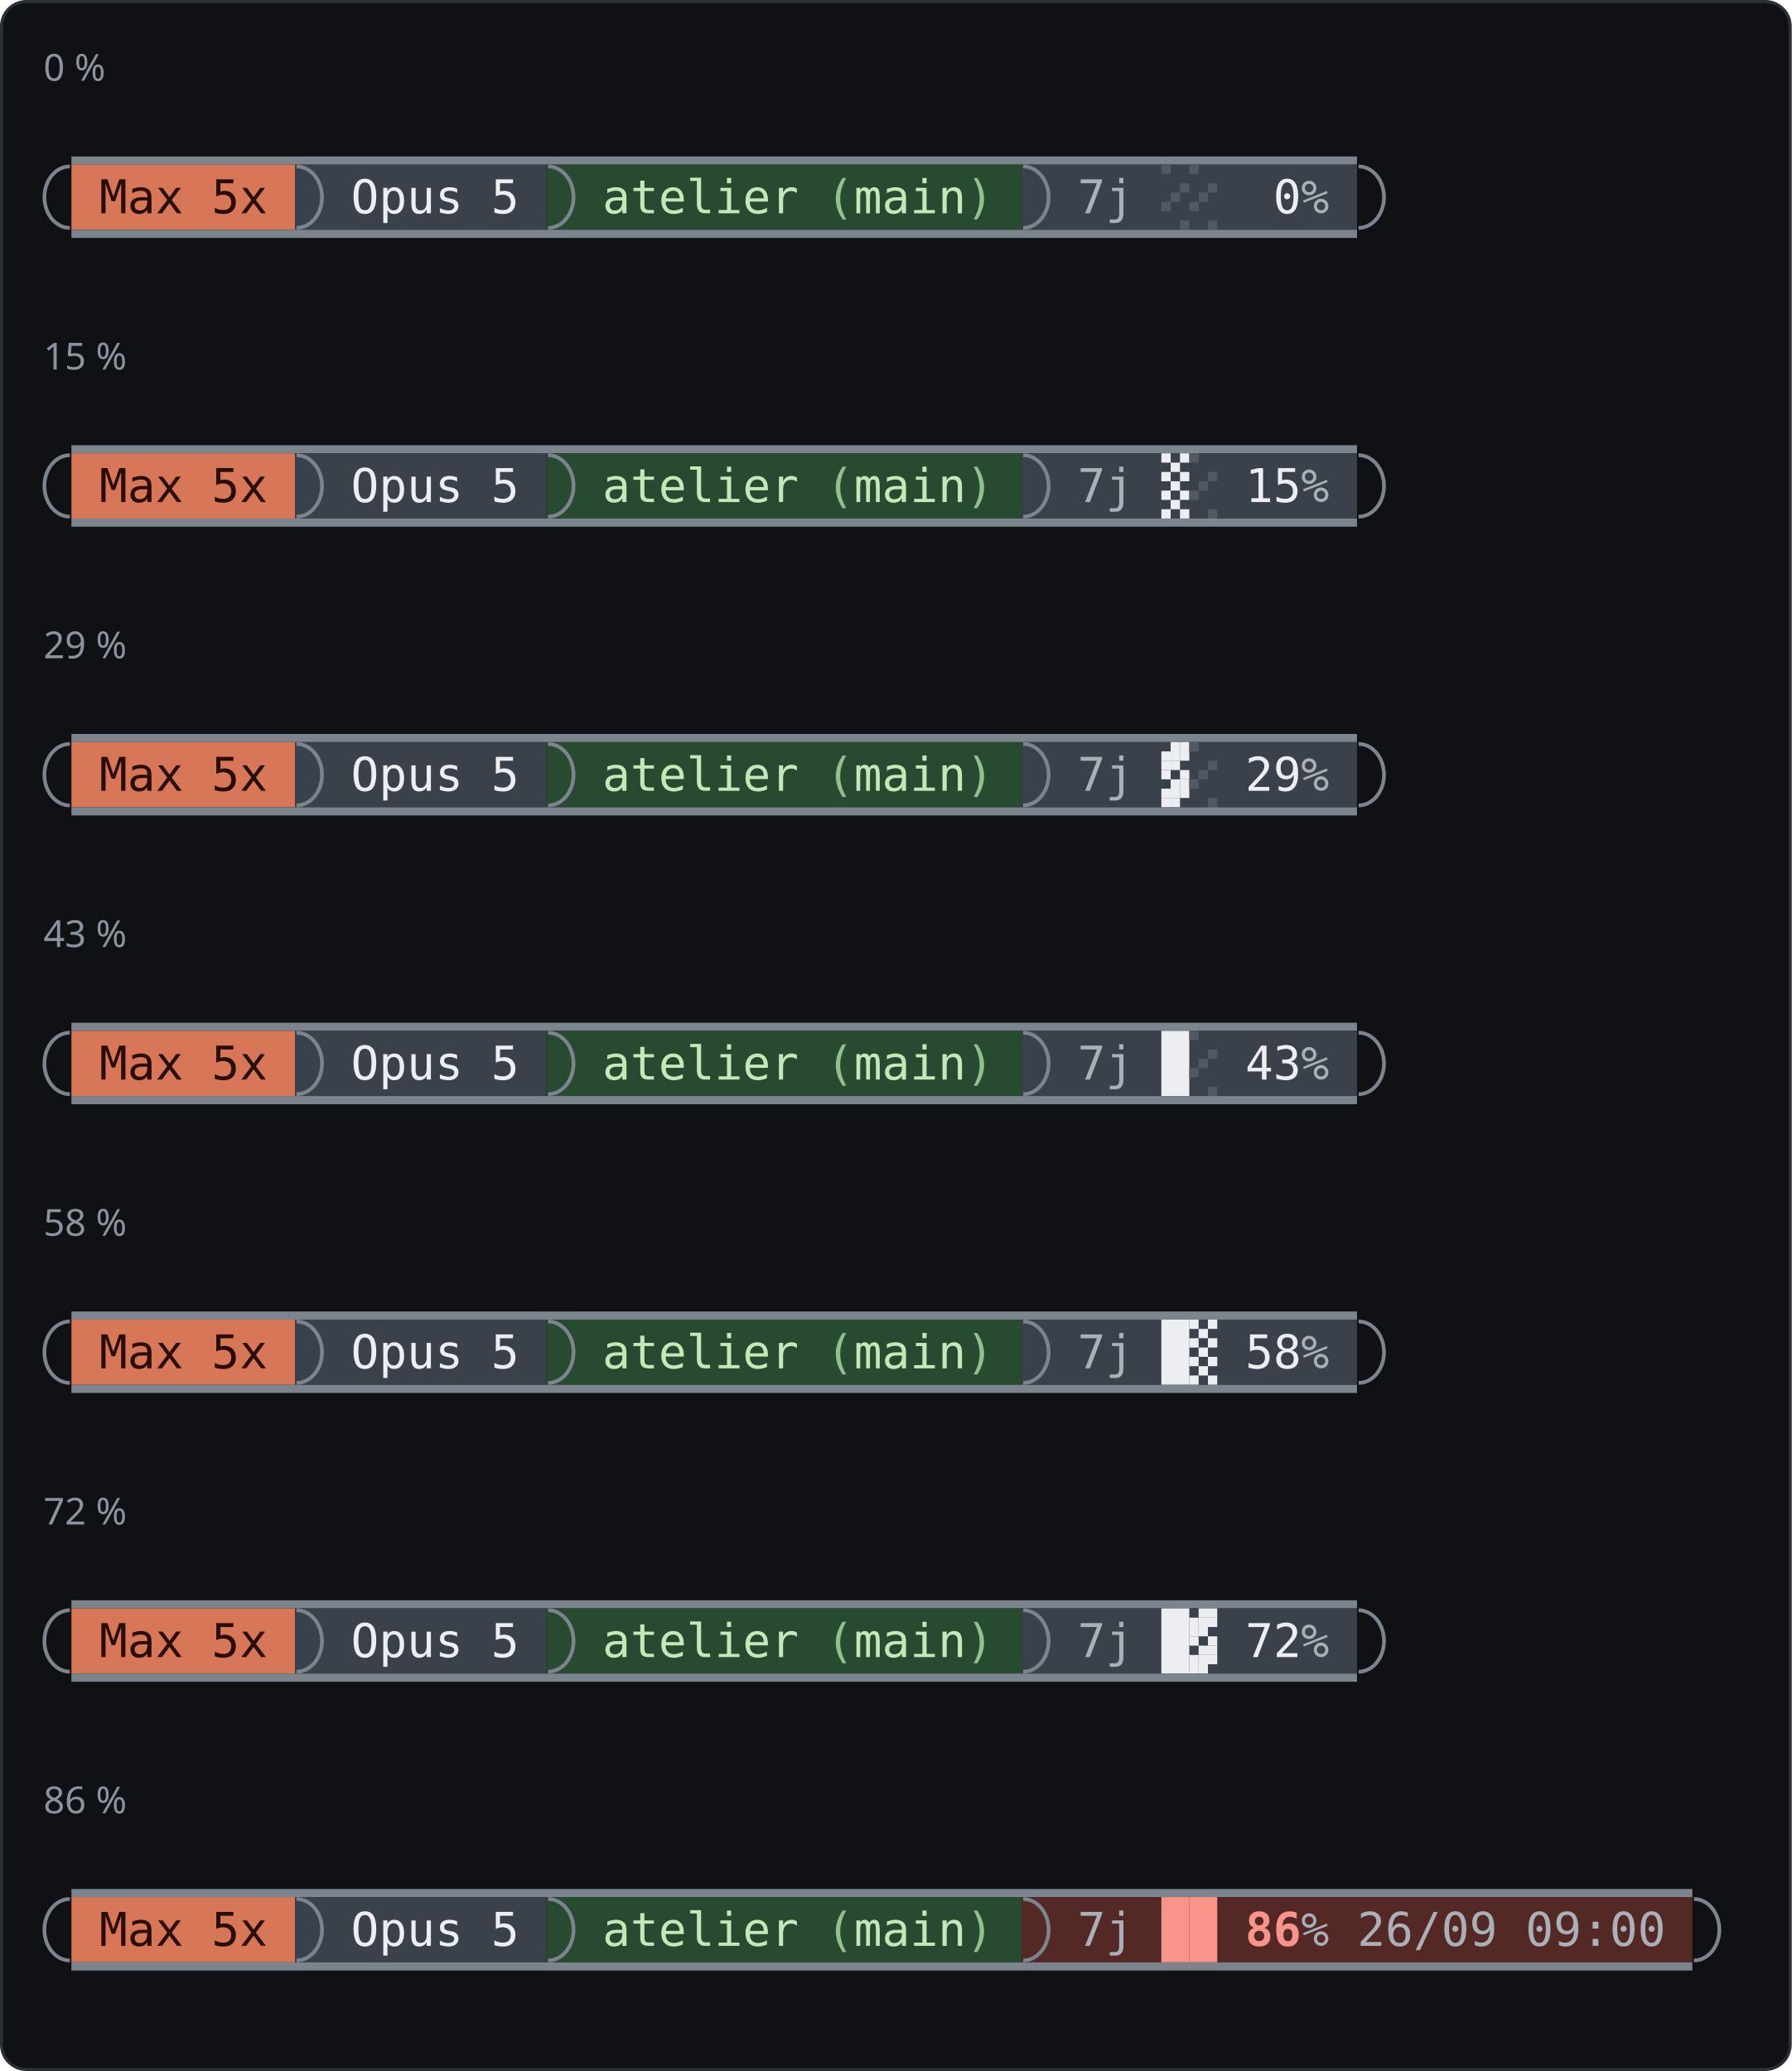
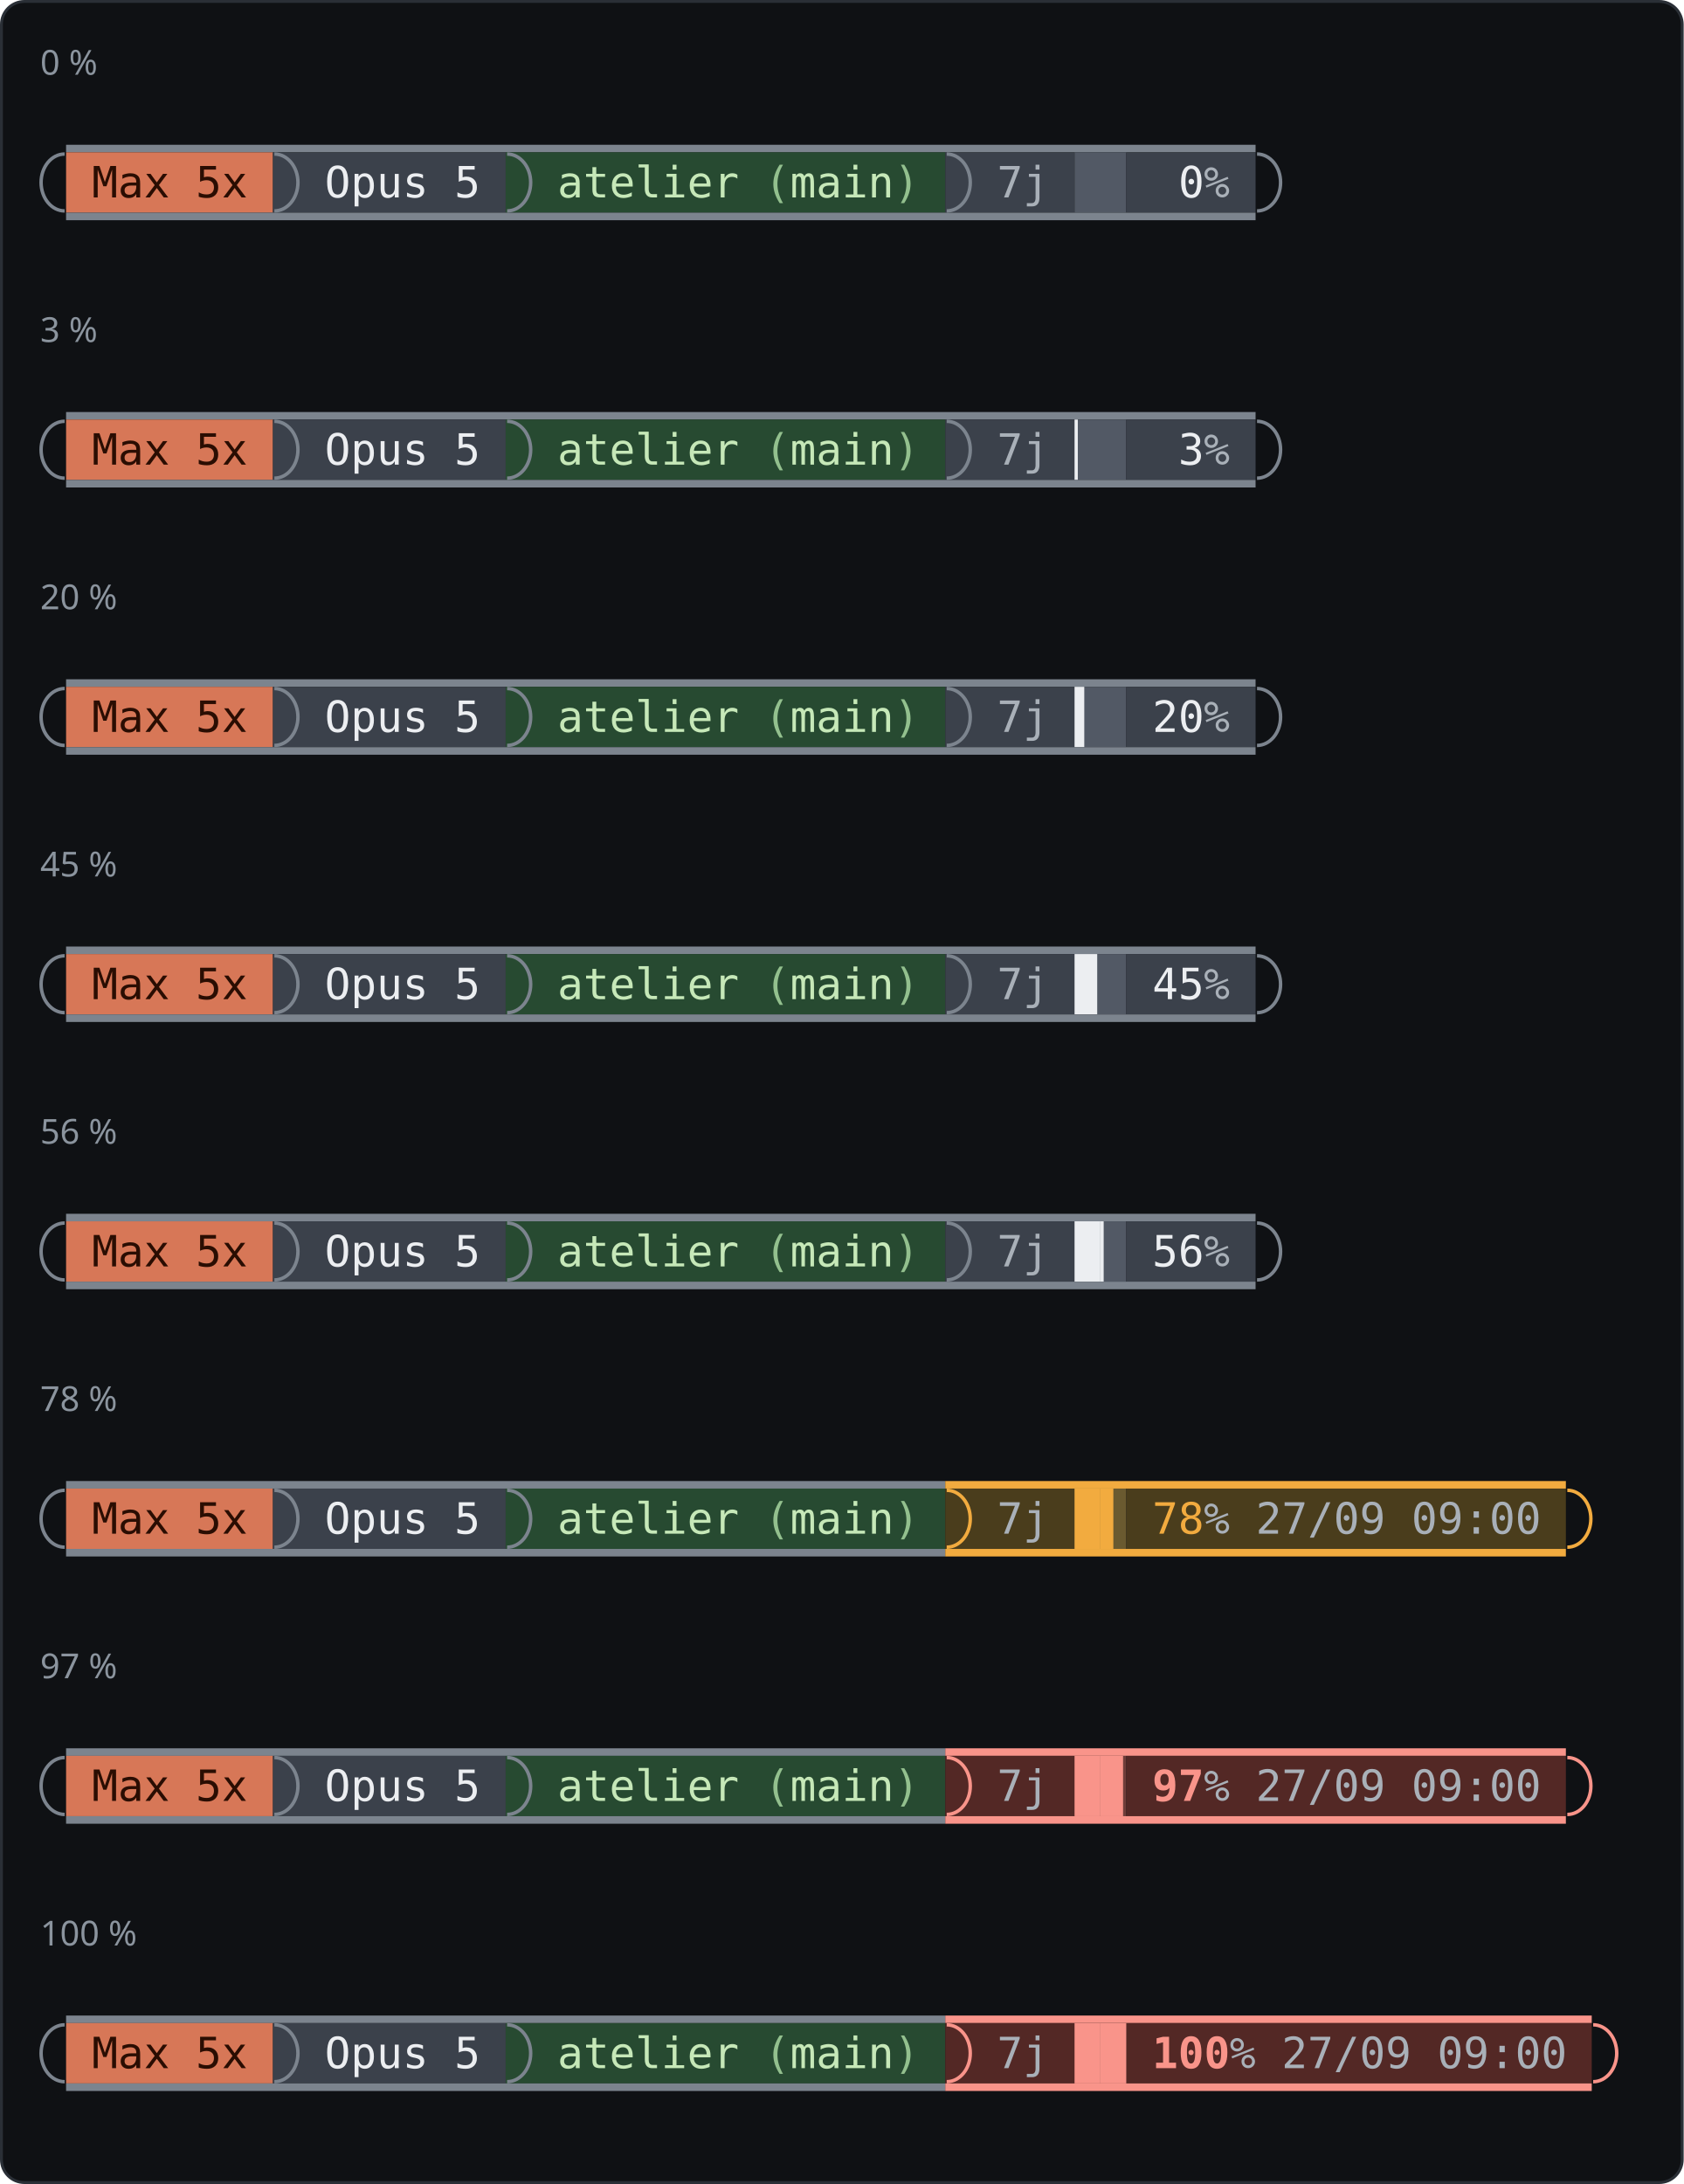
- <svg xmlns="http://www.w3.org/2000/svg" width="577" height="667" viewBox="0 0 577 667" role="img" aria-labelledby="titre">
+ <svg xmlns="http://www.w3.org/2000/svg" width="586" height="760" viewBox="0 0 586 760" role="img" aria-labelledby="titre">
  <style>text{font-family:'Cascadia Mono','Consolas','DejaVu Sans Mono',monospace;font-size:15px;dominant-baseline:central;white-space:pre}.l{font-family:'Segoe UI',system-ui,sans-serif;font-size:12px;fill:#8b949e;dominant-baseline:auto}</style>
-   <rect x="0.5" y="0.5" width="576" height="666" rx="8" fill="#0f1114" stroke="#2a2f36" />
+   <rect x="0.5" y="0.5" width="585" height="759" rx="8" fill="#0f1114" stroke="#2a2f36" />
  <text class="l" x="14" y="26">0 %</text>
  <rect x="23" y="50.38" width="414" height="2.63" fill="rgb(124,132,142)" />
  <rect x="23" y="53" width="72" height="21" fill="rgb(215,119,87)" />
  <rect x="95" y="53" width="81" height="21" fill="rgb(59,65,75)" />
  <rect x="176" y="53" width="153" height="21" fill="rgb(39,74,49)" />
-   <rect x="329" y="53" width="108" height="21" fill="rgb(59,65,75)" />
+   <rect x="329" y="53" width="45" height="21" fill="rgb(59,65,75)" />
+   <rect x="374" y="53" width="18" height="21" fill="rgb(82,89,101)" />
+   <rect x="392" y="53" width="45" height="21" fill="rgb(59,65,75)" />
  <path d="M 22.5,53.6 A 8.2,9.9 0 0 0 22.5,73.4" fill="none" stroke="rgb(124,132,142)" stroke-width="1.2" />
  <path d="M 95.5,53.6 A 8.2,9.9 0 0 1 95.5,73.4" fill="none" stroke="rgb(124,132,142)" stroke-width="1.2" />
  <path d="M 176.5,53.6 A 8.2,9.9 0 0 1 176.5,73.4" fill="none" stroke="rgb(124,132,142)" stroke-width="1.2" />
  <path d="M 329.5,53.6 A 8.2,9.9 0 0 1 329.5,73.4" fill="none" stroke="rgb(124,132,142)" stroke-width="1.2" />
-   <rect x="374" y="53" width="3" height="3" fill="rgb(82,89,101)" />
-   <rect x="380" y="59" width="3" height="3" fill="rgb(82,89,101)" />
-   <rect x="377" y="62" width="3" height="3" fill="rgb(82,89,101)" />
-   <rect x="374" y="65" width="3" height="3" fill="rgb(82,89,101)" />
-   <rect x="380" y="71" width="3" height="3" fill="rgb(82,89,101)" />
-   <rect x="383" y="53" width="3" height="3" fill="rgb(82,89,101)" />
-   <rect x="389" y="59" width="3" height="3" fill="rgb(82,89,101)" />
-   <rect x="386" y="62" width="3" height="3" fill="rgb(82,89,101)" />
-   <rect x="383" y="65" width="3" height="3" fill="rgb(82,89,101)" />
-   <rect x="389" y="71" width="3" height="3" fill="rgb(82,89,101)" />
  <path d="M 437.5,53.6 A 8.2,9.9 0 0 1 437.5,73.4" fill="none" stroke="rgb(124,132,142)" stroke-width="1.2" />
  <text x="32" y="63.5" textLength="63" lengthAdjust="spacingAndGlyphs" fill="rgb(42,13,2)" xml:space="preserve">Max 5x </text>
  <text x="113" y="63.5" textLength="63" lengthAdjust="spacingAndGlyphs" fill="rgb(236,238,241)" xml:space="preserve">Opus 5 </text>
  <text x="194" y="63.5" textLength="63" lengthAdjust="spacingAndGlyphs" fill="rgb(198,232,184)" xml:space="preserve">atelier</text>
  <text x="257" y="63.5" textLength="18" lengthAdjust="spacingAndGlyphs" fill="rgb(147,192,142)" xml:space="preserve"> (</text>
  <text x="275" y="63.5" textLength="36" lengthAdjust="spacingAndGlyphs" fill="rgb(198,232,184)" xml:space="preserve">main</text>
  <text x="311" y="63.5" textLength="18" lengthAdjust="spacingAndGlyphs" fill="rgb(147,192,142)" xml:space="preserve">) </text>
  <text x="347" y="63.5" textLength="27" lengthAdjust="spacingAndGlyphs" fill="rgb(169,176,184)" xml:space="preserve">7j </text>
-   <text x="410" y="63.5" textLength="9" lengthAdjust="spacingAndGlyphs" fill="rgb(236,238,241)" xml:space="preserve">0</text>
+   <text x="374" y="63.5" textLength="45" lengthAdjust="spacingAndGlyphs" fill="rgb(236,238,241)" xml:space="preserve">    0</text>
  <text x="419" y="63.5" textLength="18" lengthAdjust="spacingAndGlyphs" fill="rgb(169,176,184)" xml:space="preserve">% </text>
  <rect x="23" y="74" width="414" height="2.63" fill="rgb(124,132,142)" />
-   <text class="l" x="14" y="119">15 %</text>
+   <text class="l" x="14" y="119">3 %</text>
  <rect x="23" y="143.38" width="414" height="2.63" fill="rgb(124,132,142)" />
  <rect x="23" y="146" width="72" height="21" fill="rgb(215,119,87)" />
  <rect x="95" y="146" width="81" height="21" fill="rgb(59,65,75)" />
  <rect x="176" y="146" width="153" height="21" fill="rgb(39,74,49)" />
-   <rect x="329" y="146" width="108" height="21" fill="rgb(59,65,75)" />
+   <rect x="329" y="146" width="45" height="21" fill="rgb(59,65,75)" />
+   <rect x="374" y="146" width="18" height="21" fill="rgb(82,89,101)" />
+   <rect x="392" y="146" width="45" height="21" fill="rgb(59,65,75)" />
  <path d="M 22.5,146.6 A 8.2,9.9 0 0 0 22.5,166.4" fill="none" stroke="rgb(124,132,142)" stroke-width="1.2" />
  <path d="M 95.5,146.6 A 8.2,9.9 0 0 1 95.5,166.4" fill="none" stroke="rgb(124,132,142)" stroke-width="1.2" />
  <path d="M 176.5,146.6 A 8.2,9.9 0 0 1 176.5,166.4" fill="none" stroke="rgb(124,132,142)" stroke-width="1.2" />
  <path d="M 329.5,146.6 A 8.2,9.9 0 0 1 329.5,166.4" fill="none" stroke="rgb(124,132,142)" stroke-width="1.2" />
-   <rect x="374" y="146" width="3" height="3" fill="rgb(236,238,241)" />
-   <rect x="380" y="146" width="3" height="3" fill="rgb(236,238,241)" />
-   <rect x="377" y="149" width="3" height="3" fill="rgb(236,238,241)" />
-   <rect x="374" y="152" width="3" height="3" fill="rgb(236,238,241)" />
-   <rect x="380" y="152" width="3" height="3" fill="rgb(236,238,241)" />
-   <rect x="377" y="155" width="3" height="3" fill="rgb(236,238,241)" />
-   <rect x="374" y="158" width="3" height="3" fill="rgb(236,238,241)" />
-   <rect x="380" y="158" width="3" height="3" fill="rgb(236,238,241)" />
-   <rect x="377" y="161" width="3" height="3" fill="rgb(236,238,241)" />
-   <rect x="374" y="164" width="3" height="3" fill="rgb(236,238,241)" />
-   <rect x="380" y="164" width="3" height="3" fill="rgb(236,238,241)" />
-   <rect x="383" y="146" width="3" height="3" fill="rgb(82,89,101)" />
-   <rect x="389" y="152" width="3" height="3" fill="rgb(82,89,101)" />
-   <rect x="386" y="155" width="3" height="3" fill="rgb(82,89,101)" />
-   <rect x="383" y="158" width="3" height="3" fill="rgb(82,89,101)" />
-   <rect x="389" y="164" width="3" height="3" fill="rgb(82,89,101)" />
+   <rect x="374" y="146" width="1.13" height="21" fill="rgb(236,238,241)" />
  <path d="M 437.5,146.6 A 8.2,9.9 0 0 1 437.5,166.4" fill="none" stroke="rgb(124,132,142)" stroke-width="1.2" />
  <text x="32" y="156.5" textLength="63" lengthAdjust="spacingAndGlyphs" fill="rgb(42,13,2)" xml:space="preserve">Max 5x </text>
  <text x="113" y="156.5" textLength="63" lengthAdjust="spacingAndGlyphs" fill="rgb(236,238,241)" xml:space="preserve">Opus 5 </text>
  <text x="194" y="156.5" textLength="63" lengthAdjust="spacingAndGlyphs" fill="rgb(198,232,184)" xml:space="preserve">atelier</text>
  <text x="257" y="156.5" textLength="18" lengthAdjust="spacingAndGlyphs" fill="rgb(147,192,142)" xml:space="preserve"> (</text>
  <text x="275" y="156.5" textLength="36" lengthAdjust="spacingAndGlyphs" fill="rgb(198,232,184)" xml:space="preserve">main</text>
  <text x="311" y="156.5" textLength="18" lengthAdjust="spacingAndGlyphs" fill="rgb(147,192,142)" xml:space="preserve">) </text>
  <text x="347" y="156.5" textLength="27" lengthAdjust="spacingAndGlyphs" fill="rgb(169,176,184)" xml:space="preserve">7j </text>
-   <text x="401" y="156.5" textLength="18" lengthAdjust="spacingAndGlyphs" fill="rgb(236,238,241)" xml:space="preserve">15</text>
+   <text x="383" y="156.5" textLength="36" lengthAdjust="spacingAndGlyphs" fill="rgb(236,238,241)" xml:space="preserve">   3</text>
  <text x="419" y="156.5" textLength="18" lengthAdjust="spacingAndGlyphs" fill="rgb(169,176,184)" xml:space="preserve">% </text>
  <rect x="23" y="167" width="414" height="2.63" fill="rgb(124,132,142)" />
-   <text class="l" x="14" y="212">29 %</text>
+   <text class="l" x="14" y="212">20 %</text>
  <rect x="23" y="236.38" width="414" height="2.63" fill="rgb(124,132,142)" />
  <rect x="23" y="239" width="72" height="21" fill="rgb(215,119,87)" />
  <rect x="95" y="239" width="81" height="21" fill="rgb(59,65,75)" />
  <rect x="176" y="239" width="153" height="21" fill="rgb(39,74,49)" />
-   <rect x="329" y="239" width="108" height="21" fill="rgb(59,65,75)" />
+   <rect x="329" y="239" width="45" height="21" fill="rgb(59,65,75)" />
+   <rect x="374" y="239" width="18" height="21" fill="rgb(82,89,101)" />
+   <rect x="392" y="239" width="45" height="21" fill="rgb(59,65,75)" />
  <path d="M 22.5,239.6 A 8.2,9.9 0 0 0 22.5,259.4" fill="none" stroke="rgb(124,132,142)" stroke-width="1.2" />
  <path d="M 95.5,239.6 A 8.2,9.9 0 0 1 95.5,259.4" fill="none" stroke="rgb(124,132,142)" stroke-width="1.2" />
  <path d="M 176.5,239.6 A 8.2,9.9 0 0 1 176.5,259.4" fill="none" stroke="rgb(124,132,142)" stroke-width="1.2" />
  <path d="M 329.5,239.6 A 8.2,9.9 0 0 1 329.5,259.4" fill="none" stroke="rgb(124,132,142)" stroke-width="1.2" />
-   <rect x="377" y="239" width="3" height="3" fill="rgb(236,238,241)" />
-   <rect x="380" y="239" width="3" height="3" fill="rgb(236,238,241)" />
-   <rect x="374" y="242" width="3" height="3" fill="rgb(236,238,241)" />
-   <rect x="377" y="242" width="3" height="3" fill="rgb(236,238,241)" />
-   <rect x="380" y="242" width="3" height="3" fill="rgb(236,238,241)" />
-   <rect x="374" y="245" width="3" height="3" fill="rgb(236,238,241)" />
-   <rect x="377" y="245" width="3" height="3" fill="rgb(236,238,241)" />
-   <rect x="374" y="248" width="3" height="3" fill="rgb(236,238,241)" />
-   <rect x="380" y="248" width="3" height="3" fill="rgb(236,238,241)" />
-   <rect x="377" y="251" width="3" height="3" fill="rgb(236,238,241)" />
-   <rect x="380" y="251" width="3" height="3" fill="rgb(236,238,241)" />
-   <rect x="374" y="254" width="3" height="3" fill="rgb(236,238,241)" />
-   <rect x="377" y="254" width="3" height="3" fill="rgb(236,238,241)" />
-   <rect x="380" y="254" width="3" height="3" fill="rgb(236,238,241)" />
-   <rect x="374" y="257" width="3" height="3" fill="rgb(236,238,241)" />
-   <rect x="377" y="257" width="3" height="3" fill="rgb(236,238,241)" />
-   <rect x="383" y="239" width="3" height="3" fill="rgb(82,89,101)" />
-   <rect x="389" y="245" width="3" height="3" fill="rgb(82,89,101)" />
-   <rect x="386" y="248" width="3" height="3" fill="rgb(82,89,101)" />
-   <rect x="383" y="251" width="3" height="3" fill="rgb(82,89,101)" />
-   <rect x="389" y="257" width="3" height="3" fill="rgb(82,89,101)" />
+   <rect x="374" y="239" width="3.38" height="21" fill="rgb(236,238,241)" />
  <path d="M 437.5,239.6 A 8.2,9.9 0 0 1 437.5,259.4" fill="none" stroke="rgb(124,132,142)" stroke-width="1.2" />
  <text x="32" y="249.5" textLength="63" lengthAdjust="spacingAndGlyphs" fill="rgb(42,13,2)" xml:space="preserve">Max 5x </text>
  <text x="113" y="249.5" textLength="63" lengthAdjust="spacingAndGlyphs" fill="rgb(236,238,241)" xml:space="preserve">Opus 5 </text>
  <text x="194" y="249.5" textLength="63" lengthAdjust="spacingAndGlyphs" fill="rgb(198,232,184)" xml:space="preserve">atelier</text>
  <text x="257" y="249.5" textLength="18" lengthAdjust="spacingAndGlyphs" fill="rgb(147,192,142)" xml:space="preserve"> (</text>
  <text x="275" y="249.5" textLength="36" lengthAdjust="spacingAndGlyphs" fill="rgb(198,232,184)" xml:space="preserve">main</text>
  <text x="311" y="249.5" textLength="18" lengthAdjust="spacingAndGlyphs" fill="rgb(147,192,142)" xml:space="preserve">) </text>
  <text x="347" y="249.5" textLength="27" lengthAdjust="spacingAndGlyphs" fill="rgb(169,176,184)" xml:space="preserve">7j </text>
-   <text x="401" y="249.5" textLength="18" lengthAdjust="spacingAndGlyphs" fill="rgb(236,238,241)" xml:space="preserve">29</text>
+   <text x="383" y="249.5" textLength="36" lengthAdjust="spacingAndGlyphs" fill="rgb(236,238,241)" xml:space="preserve">  20</text>
  <text x="419" y="249.5" textLength="18" lengthAdjust="spacingAndGlyphs" fill="rgb(169,176,184)" xml:space="preserve">% </text>
  <rect x="23" y="260" width="414" height="2.63" fill="rgb(124,132,142)" />
-   <text class="l" x="14" y="305">43 %</text>
+   <text class="l" x="14" y="305">45 %</text>
  <rect x="23" y="329.38" width="414" height="2.63" fill="rgb(124,132,142)" />
  <rect x="23" y="332" width="72" height="21" fill="rgb(215,119,87)" />
  <rect x="95" y="332" width="81" height="21" fill="rgb(59,65,75)" />
  <rect x="176" y="332" width="153" height="21" fill="rgb(39,74,49)" />
-   <rect x="329" y="332" width="108" height="21" fill="rgb(59,65,75)" />
+   <rect x="329" y="332" width="45" height="21" fill="rgb(59,65,75)" />
+   <rect x="374" y="332" width="18" height="21" fill="rgb(82,89,101)" />
+   <rect x="392" y="332" width="45" height="21" fill="rgb(59,65,75)" />
  <path d="M 22.5,332.6 A 8.2,9.9 0 0 0 22.5,352.4" fill="none" stroke="rgb(124,132,142)" stroke-width="1.2" />
  <path d="M 95.5,332.6 A 8.2,9.9 0 0 1 95.5,352.4" fill="none" stroke="rgb(124,132,142)" stroke-width="1.2" />
  <path d="M 176.5,332.6 A 8.2,9.9 0 0 1 176.5,352.4" fill="none" stroke="rgb(124,132,142)" stroke-width="1.2" />
  <path d="M 329.5,332.6 A 8.2,9.9 0 0 1 329.5,352.4" fill="none" stroke="rgb(124,132,142)" stroke-width="1.2" />
-   <rect x="374" y="332" width="9" height="21" fill="rgb(236,238,241)" />
-   <rect x="383" y="332" width="3" height="3" fill="rgb(82,89,101)" />
-   <rect x="389" y="338" width="3" height="3" fill="rgb(82,89,101)" />
-   <rect x="386" y="341" width="3" height="3" fill="rgb(82,89,101)" />
-   <rect x="383" y="344" width="3" height="3" fill="rgb(82,89,101)" />
-   <rect x="389" y="350" width="3" height="3" fill="rgb(82,89,101)" />
+   <rect x="374" y="332" width="7.88" height="21" fill="rgb(236,238,241)" />
  <path d="M 437.5,332.6 A 8.2,9.9 0 0 1 437.5,352.4" fill="none" stroke="rgb(124,132,142)" stroke-width="1.2" />
  <text x="32" y="342.5" textLength="63" lengthAdjust="spacingAndGlyphs" fill="rgb(42,13,2)" xml:space="preserve">Max 5x </text>
  <text x="113" y="342.5" textLength="63" lengthAdjust="spacingAndGlyphs" fill="rgb(236,238,241)" xml:space="preserve">Opus 5 </text>
  <text x="194" y="342.5" textLength="63" lengthAdjust="spacingAndGlyphs" fill="rgb(198,232,184)" xml:space="preserve">atelier</text>
  <text x="257" y="342.5" textLength="18" lengthAdjust="spacingAndGlyphs" fill="rgb(147,192,142)" xml:space="preserve"> (</text>
  <text x="275" y="342.5" textLength="36" lengthAdjust="spacingAndGlyphs" fill="rgb(198,232,184)" xml:space="preserve">main</text>
  <text x="311" y="342.5" textLength="18" lengthAdjust="spacingAndGlyphs" fill="rgb(147,192,142)" xml:space="preserve">) </text>
  <text x="347" y="342.5" textLength="27" lengthAdjust="spacingAndGlyphs" fill="rgb(169,176,184)" xml:space="preserve">7j </text>
-   <text x="401" y="342.5" textLength="18" lengthAdjust="spacingAndGlyphs" fill="rgb(236,238,241)" xml:space="preserve">43</text>
+   <text x="383" y="342.5" textLength="36" lengthAdjust="spacingAndGlyphs" fill="rgb(236,238,241)" xml:space="preserve">  45</text>
  <text x="419" y="342.5" textLength="18" lengthAdjust="spacingAndGlyphs" fill="rgb(169,176,184)" xml:space="preserve">% </text>
  <rect x="23" y="353" width="414" height="2.63" fill="rgb(124,132,142)" />
-   <text class="l" x="14" y="398">58 %</text>
+   <text class="l" x="14" y="398">56 %</text>
  <rect x="23" y="422.38" width="414" height="2.63" fill="rgb(124,132,142)" />
  <rect x="23" y="425" width="72" height="21" fill="rgb(215,119,87)" />
  <rect x="95" y="425" width="81" height="21" fill="rgb(59,65,75)" />
  <rect x="176" y="425" width="153" height="21" fill="rgb(39,74,49)" />
-   <rect x="329" y="425" width="108" height="21" fill="rgb(59,65,75)" />
+   <rect x="329" y="425" width="45" height="21" fill="rgb(59,65,75)" />
+   <rect x="374" y="425" width="18" height="21" fill="rgb(82,89,101)" />
+   <rect x="392" y="425" width="45" height="21" fill="rgb(59,65,75)" />
  <path d="M 22.5,425.6 A 8.2,9.9 0 0 0 22.5,445.4" fill="none" stroke="rgb(124,132,142)" stroke-width="1.2" />
  <path d="M 95.5,425.6 A 8.2,9.9 0 0 1 95.5,445.4" fill="none" stroke="rgb(124,132,142)" stroke-width="1.2" />
  <path d="M 176.5,425.6 A 8.2,9.9 0 0 1 176.5,445.4" fill="none" stroke="rgb(124,132,142)" stroke-width="1.2" />
  <path d="M 329.5,425.6 A 8.2,9.9 0 0 1 329.5,445.4" fill="none" stroke="rgb(124,132,142)" stroke-width="1.2" />
  <rect x="374" y="425" width="9" height="21" fill="rgb(236,238,241)" />
-   <rect x="383" y="425" width="3" height="3" fill="rgb(236,238,241)" />
-   <rect x="389" y="425" width="3" height="3" fill="rgb(236,238,241)" />
-   <rect x="386" y="428" width="3" height="3" fill="rgb(236,238,241)" />
-   <rect x="383" y="431" width="3" height="3" fill="rgb(236,238,241)" />
-   <rect x="389" y="431" width="3" height="3" fill="rgb(236,238,241)" />
-   <rect x="386" y="434" width="3" height="3" fill="rgb(236,238,241)" />
-   <rect x="383" y="437" width="3" height="3" fill="rgb(236,238,241)" />
-   <rect x="389" y="437" width="3" height="3" fill="rgb(236,238,241)" />
-   <rect x="386" y="440" width="3" height="3" fill="rgb(236,238,241)" />
-   <rect x="383" y="443" width="3" height="3" fill="rgb(236,238,241)" />
-   <rect x="389" y="443" width="3" height="3" fill="rgb(236,238,241)" />
+   <rect x="383" y="425" width="1.13" height="21" fill="rgb(236,238,241)" />
  <path d="M 437.5,425.6 A 8.2,9.9 0 0 1 437.5,445.4" fill="none" stroke="rgb(124,132,142)" stroke-width="1.2" />
  <text x="32" y="435.5" textLength="63" lengthAdjust="spacingAndGlyphs" fill="rgb(42,13,2)" xml:space="preserve">Max 5x </text>
  <text x="113" y="435.5" textLength="63" lengthAdjust="spacingAndGlyphs" fill="rgb(236,238,241)" xml:space="preserve">Opus 5 </text>
  <text x="194" y="435.5" textLength="63" lengthAdjust="spacingAndGlyphs" fill="rgb(198,232,184)" xml:space="preserve">atelier</text>
  <text x="257" y="435.5" textLength="18" lengthAdjust="spacingAndGlyphs" fill="rgb(147,192,142)" xml:space="preserve"> (</text>
  <text x="275" y="435.5" textLength="36" lengthAdjust="spacingAndGlyphs" fill="rgb(198,232,184)" xml:space="preserve">main</text>
  <text x="311" y="435.5" textLength="18" lengthAdjust="spacingAndGlyphs" fill="rgb(147,192,142)" xml:space="preserve">) </text>
  <text x="347" y="435.5" textLength="27" lengthAdjust="spacingAndGlyphs" fill="rgb(169,176,184)" xml:space="preserve">7j </text>
-   <text x="392" y="435.5" textLength="27" lengthAdjust="spacingAndGlyphs" fill="rgb(236,238,241)" xml:space="preserve"> 58</text>
+   <text x="392" y="435.5" textLength="27" lengthAdjust="spacingAndGlyphs" fill="rgb(236,238,241)" xml:space="preserve"> 56</text>
  <text x="419" y="435.5" textLength="18" lengthAdjust="spacingAndGlyphs" fill="rgb(169,176,184)" xml:space="preserve">% </text>
  <rect x="23" y="446" width="414" height="2.63" fill="rgb(124,132,142)" />
-   <text class="l" x="14" y="491">72 %</text>
-   <rect x="23" y="515.38" width="414" height="2.63" fill="rgb(124,132,142)" />
+   <text class="l" x="14" y="491">78 %</text>
+   <rect x="23" y="515.38" width="306" height="2.63" fill="rgb(124,132,142)" />
+   <rect x="329" y="515.38" width="216" height="2.63" fill="rgb(242,171,63)" />
  <rect x="23" y="518" width="72" height="21" fill="rgb(215,119,87)" />
  <rect x="95" y="518" width="81" height="21" fill="rgb(59,65,75)" />
  <rect x="176" y="518" width="153" height="21" fill="rgb(39,74,49)" />
-   <rect x="329" y="518" width="108" height="21" fill="rgb(59,65,75)" />
+   <rect x="329" y="518" width="45" height="21" fill="rgb(74,61,28)" />
+   <rect x="374" y="518" width="18" height="21" fill="rgb(106,90,48)" />
+   <rect x="392" y="518" width="153" height="21" fill="rgb(74,61,28)" />
  <path d="M 22.5,518.6 A 8.2,9.9 0 0 0 22.5,538.4" fill="none" stroke="rgb(124,132,142)" stroke-width="1.2" />
  <path d="M 95.5,518.6 A 8.2,9.9 0 0 1 95.5,538.4" fill="none" stroke="rgb(124,132,142)" stroke-width="1.2" />
  <path d="M 176.5,518.6 A 8.2,9.9 0 0 1 176.5,538.4" fill="none" stroke="rgb(124,132,142)" stroke-width="1.2" />
-   <path d="M 329.5,518.6 A 8.2,9.9 0 0 1 329.5,538.4" fill="none" stroke="rgb(124,132,142)" stroke-width="1.2" />
-   <rect x="374" y="518" width="9" height="21" fill="rgb(236,238,241)" />
-   <rect x="386" y="518" width="3" height="3" fill="rgb(236,238,241)" />
-   <rect x="389" y="518" width="3" height="3" fill="rgb(236,238,241)" />
-   <rect x="383" y="521" width="3" height="3" fill="rgb(236,238,241)" />
-   <rect x="386" y="521" width="3" height="3" fill="rgb(236,238,241)" />
-   <rect x="389" y="521" width="3" height="3" fill="rgb(236,238,241)" />
-   <rect x="383" y="524" width="3" height="3" fill="rgb(236,238,241)" />
-   <rect x="386" y="524" width="3" height="3" fill="rgb(236,238,241)" />
-   <rect x="383" y="527" width="3" height="3" fill="rgb(236,238,241)" />
-   <rect x="389" y="527" width="3" height="3" fill="rgb(236,238,241)" />
-   <rect x="386" y="530" width="3" height="3" fill="rgb(236,238,241)" />
-   <rect x="389" y="530" width="3" height="3" fill="rgb(236,238,241)" />
-   <rect x="383" y="533" width="3" height="3" fill="rgb(236,238,241)" />
-   <rect x="386" y="533" width="3" height="3" fill="rgb(236,238,241)" />
-   <rect x="389" y="533" width="3" height="3" fill="rgb(236,238,241)" />
-   <rect x="383" y="536" width="3" height="3" fill="rgb(236,238,241)" />
-   <rect x="386" y="536" width="3" height="3" fill="rgb(236,238,241)" />
-   <path d="M 437.5,518.6 A 8.2,9.9 0 0 1 437.5,538.4" fill="none" stroke="rgb(124,132,142)" stroke-width="1.2" />
+   <path d="M 329.5,518.6 A 8.2,9.9 0 0 1 329.5,538.4" fill="none" stroke="rgb(242,171,63)" stroke-width="1.2" />
+   <rect x="374" y="518" width="9" height="21" fill="rgb(242,171,63)" />
+   <rect x="383" y="518" width="4.5" height="21" fill="rgb(242,171,63)" />
+   <path d="M 545.5,518.6 A 8.2,9.9 0 0 1 545.5,538.4" fill="none" stroke="rgb(242,171,63)" stroke-width="1.2" />
  <text x="32" y="528.5" textLength="63" lengthAdjust="spacingAndGlyphs" fill="rgb(42,13,2)" xml:space="preserve">Max 5x </text>
  <text x="113" y="528.5" textLength="63" lengthAdjust="spacingAndGlyphs" fill="rgb(236,238,241)" xml:space="preserve">Opus 5 </text>
  <text x="194" y="528.5" textLength="63" lengthAdjust="spacingAndGlyphs" fill="rgb(198,232,184)" xml:space="preserve">atelier</text>
  <text x="257" y="528.5" textLength="18" lengthAdjust="spacingAndGlyphs" fill="rgb(147,192,142)" xml:space="preserve"> (</text>
  <text x="275" y="528.5" textLength="36" lengthAdjust="spacingAndGlyphs" fill="rgb(198,232,184)" xml:space="preserve">main</text>
  <text x="311" y="528.5" textLength="18" lengthAdjust="spacingAndGlyphs" fill="rgb(147,192,142)" xml:space="preserve">) </text>
  <text x="347" y="528.5" textLength="27" lengthAdjust="spacingAndGlyphs" fill="rgb(169,176,184)" xml:space="preserve">7j </text>
-   <text x="392" y="528.5" textLength="27" lengthAdjust="spacingAndGlyphs" fill="rgb(236,238,241)" xml:space="preserve"> 72</text>
-   <text x="419" y="528.5" textLength="18" lengthAdjust="spacingAndGlyphs" fill="rgb(169,176,184)" xml:space="preserve">% </text>
-   <rect x="23" y="539" width="414" height="2.63" fill="rgb(124,132,142)" />
-   <text class="l" x="14" y="584">86 %</text>
-   <rect x="23" y="608.38" width="522" height="2.63" fill="rgb(124,132,142)" />
+   <text x="392" y="528.5" textLength="27" lengthAdjust="spacingAndGlyphs" fill="rgb(242,171,63)" xml:space="preserve"> 78</text>
+   <text x="419" y="528.5" textLength="126" lengthAdjust="spacingAndGlyphs" fill="rgb(169,176,184)" xml:space="preserve">% 27/09 09:00 </text>
+   <rect x="23" y="539" width="306" height="2.63" fill="rgb(124,132,142)" />
+   <rect x="329" y="539" width="216" height="2.63" fill="rgb(242,171,63)" />
+   <text class="l" x="14" y="584">97 %</text>
+   <rect x="23" y="608.38" width="306" height="2.63" fill="rgb(124,132,142)" />
+   <rect x="329" y="608.38" width="216" height="2.63" fill="rgb(249,148,138)" />
  <rect x="23" y="611" width="72" height="21" fill="rgb(215,119,87)" />
  <rect x="95" y="611" width="81" height="21" fill="rgb(59,65,75)" />
  <rect x="176" y="611" width="153" height="21" fill="rgb(39,74,49)" />
-   <rect x="329" y="611" width="216" height="21" fill="rgb(83,40,37)" />
+   <rect x="329" y="611" width="45" height="21" fill="rgb(83,40,37)" />
+   <rect x="374" y="611" width="18" height="21" fill="rgb(112,62,58)" />
+   <rect x="392" y="611" width="153" height="21" fill="rgb(83,40,37)" />
  <path d="M 22.5,611.6 A 8.2,9.9 0 0 0 22.5,631.4" fill="none" stroke="rgb(124,132,142)" stroke-width="1.2" />
  <path d="M 95.5,611.6 A 8.2,9.9 0 0 1 95.5,631.4" fill="none" stroke="rgb(124,132,142)" stroke-width="1.2" />
  <path d="M 176.5,611.6 A 8.2,9.9 0 0 1 176.5,631.4" fill="none" stroke="rgb(124,132,142)" stroke-width="1.2" />
-   <path d="M 329.5,611.6 A 8.2,9.9 0 0 1 329.5,631.4" fill="none" stroke="rgb(124,132,142)" stroke-width="1.2" />
+   <path d="M 329.5,611.6 A 8.2,9.9 0 0 1 329.5,631.4" fill="none" stroke="rgb(249,148,138)" stroke-width="1.2" />
  <rect x="374" y="611" width="9" height="21" fill="rgb(249,148,138)" />
-   <rect x="383" y="611" width="9" height="21" fill="rgb(249,148,138)" />
-   <path d="M 545.5,611.6 A 8.2,9.9 0 0 1 545.5,631.4" fill="none" stroke="rgb(124,132,142)" stroke-width="1.2" />
+   <rect x="383" y="611" width="7.88" height="21" fill="rgb(249,148,138)" />
+   <path d="M 545.5,611.6 A 8.2,9.9 0 0 1 545.5,631.4" fill="none" stroke="rgb(249,148,138)" stroke-width="1.2" />
  <text x="32" y="621.5" textLength="63" lengthAdjust="spacingAndGlyphs" fill="rgb(42,13,2)" xml:space="preserve">Max 5x </text>
  <text x="113" y="621.5" textLength="63" lengthAdjust="spacingAndGlyphs" fill="rgb(236,238,241)" xml:space="preserve">Opus 5 </text>
  <text x="194" y="621.5" textLength="63" lengthAdjust="spacingAndGlyphs" fill="rgb(198,232,184)" xml:space="preserve">atelier</text>
  <text x="257" y="621.5" textLength="18" lengthAdjust="spacingAndGlyphs" fill="rgb(147,192,142)" xml:space="preserve"> (</text>
  <text x="275" y="621.5" textLength="36" lengthAdjust="spacingAndGlyphs" fill="rgb(198,232,184)" xml:space="preserve">main</text>
  <text x="311" y="621.5" textLength="18" lengthAdjust="spacingAndGlyphs" fill="rgb(147,192,142)" xml:space="preserve">) </text>
  <text x="347" y="621.5" textLength="27" lengthAdjust="spacingAndGlyphs" fill="rgb(169,176,184)" xml:space="preserve">7j </text>
-   <text x="401" y="621.5" textLength="18" lengthAdjust="spacingAndGlyphs" fill="rgb(249,148,138)" font-weight="bold" xml:space="preserve">86</text>
-   <text x="419" y="621.5" textLength="126" lengthAdjust="spacingAndGlyphs" fill="rgb(169,176,184)" xml:space="preserve">% 26/09 09:00 </text>
-   <rect x="23" y="632" width="522" height="2.63" fill="rgb(124,132,142)" />
+   <text x="401" y="621.5" textLength="18" lengthAdjust="spacingAndGlyphs" fill="rgb(249,148,138)" font-weight="bold" xml:space="preserve">97</text>
+   <text x="419" y="621.5" textLength="126" lengthAdjust="spacingAndGlyphs" fill="rgb(169,176,184)" xml:space="preserve">% 27/09 09:00 </text>
+   <rect x="23" y="632" width="306" height="2.63" fill="rgb(124,132,142)" />
+   <rect x="329" y="632" width="216" height="2.63" fill="rgb(249,148,138)" />
+   <text class="l" x="14" y="677">100 %</text>
+   <rect x="23" y="701.38" width="306" height="2.63" fill="rgb(124,132,142)" />
+   <rect x="329" y="701.38" width="225" height="2.63" fill="rgb(249,148,138)" />
+   <rect x="23" y="704" width="72" height="21" fill="rgb(215,119,87)" />
+   <rect x="95" y="704" width="81" height="21" fill="rgb(59,65,75)" />
+   <rect x="176" y="704" width="153" height="21" fill="rgb(39,74,49)" />
+   <rect x="329" y="704" width="45" height="21" fill="rgb(83,40,37)" />
+   <rect x="374" y="704" width="18" height="21" fill="rgb(112,62,58)" />
+   <rect x="392" y="704" width="162" height="21" fill="rgb(83,40,37)" />
+   <path d="M 22.5,704.6 A 8.2,9.9 0 0 0 22.5,724.4" fill="none" stroke="rgb(124,132,142)" stroke-width="1.2" />
+   <path d="M 95.5,704.6 A 8.2,9.9 0 0 1 95.5,724.4" fill="none" stroke="rgb(124,132,142)" stroke-width="1.2" />
+   <path d="M 176.5,704.6 A 8.2,9.9 0 0 1 176.5,724.4" fill="none" stroke="rgb(124,132,142)" stroke-width="1.2" />
+   <path d="M 329.5,704.6 A 8.2,9.9 0 0 1 329.5,724.4" fill="none" stroke="rgb(249,148,138)" stroke-width="1.2" />
+   <rect x="374" y="704" width="9" height="21" fill="rgb(249,148,138)" />
+   <rect x="383" y="704" width="9" height="21" fill="rgb(249,148,138)" />
+   <path d="M 554.5,704.6 A 8.2,9.9 0 0 1 554.5,724.4" fill="none" stroke="rgb(249,148,138)" stroke-width="1.2" />
+   <text x="32" y="714.5" textLength="63" lengthAdjust="spacingAndGlyphs" fill="rgb(42,13,2)" xml:space="preserve">Max 5x </text>
+   <text x="113" y="714.5" textLength="63" lengthAdjust="spacingAndGlyphs" fill="rgb(236,238,241)" xml:space="preserve">Opus 5 </text>
+   <text x="194" y="714.5" textLength="63" lengthAdjust="spacingAndGlyphs" fill="rgb(198,232,184)" xml:space="preserve">atelier</text>
+   <text x="257" y="714.5" textLength="18" lengthAdjust="spacingAndGlyphs" fill="rgb(147,192,142)" xml:space="preserve"> (</text>
+   <text x="275" y="714.5" textLength="36" lengthAdjust="spacingAndGlyphs" fill="rgb(198,232,184)" xml:space="preserve">main</text>
+   <text x="311" y="714.5" textLength="18" lengthAdjust="spacingAndGlyphs" fill="rgb(147,192,142)" xml:space="preserve">) </text>
+   <text x="347" y="714.5" textLength="27" lengthAdjust="spacingAndGlyphs" fill="rgb(169,176,184)" xml:space="preserve">7j </text>
+   <text x="401" y="714.5" textLength="27" lengthAdjust="spacingAndGlyphs" fill="rgb(249,148,138)" font-weight="bold" xml:space="preserve">100</text>
+   <text x="428" y="714.5" textLength="126" lengthAdjust="spacingAndGlyphs" fill="rgb(169,176,184)" xml:space="preserve">% 27/09 09:00 </text>
+   <rect x="23" y="725" width="306" height="2.63" fill="rgb(124,132,142)" />
+   <rect x="329" y="725" width="225" height="2.63" fill="rgb(249,148,138)" />
</svg>
